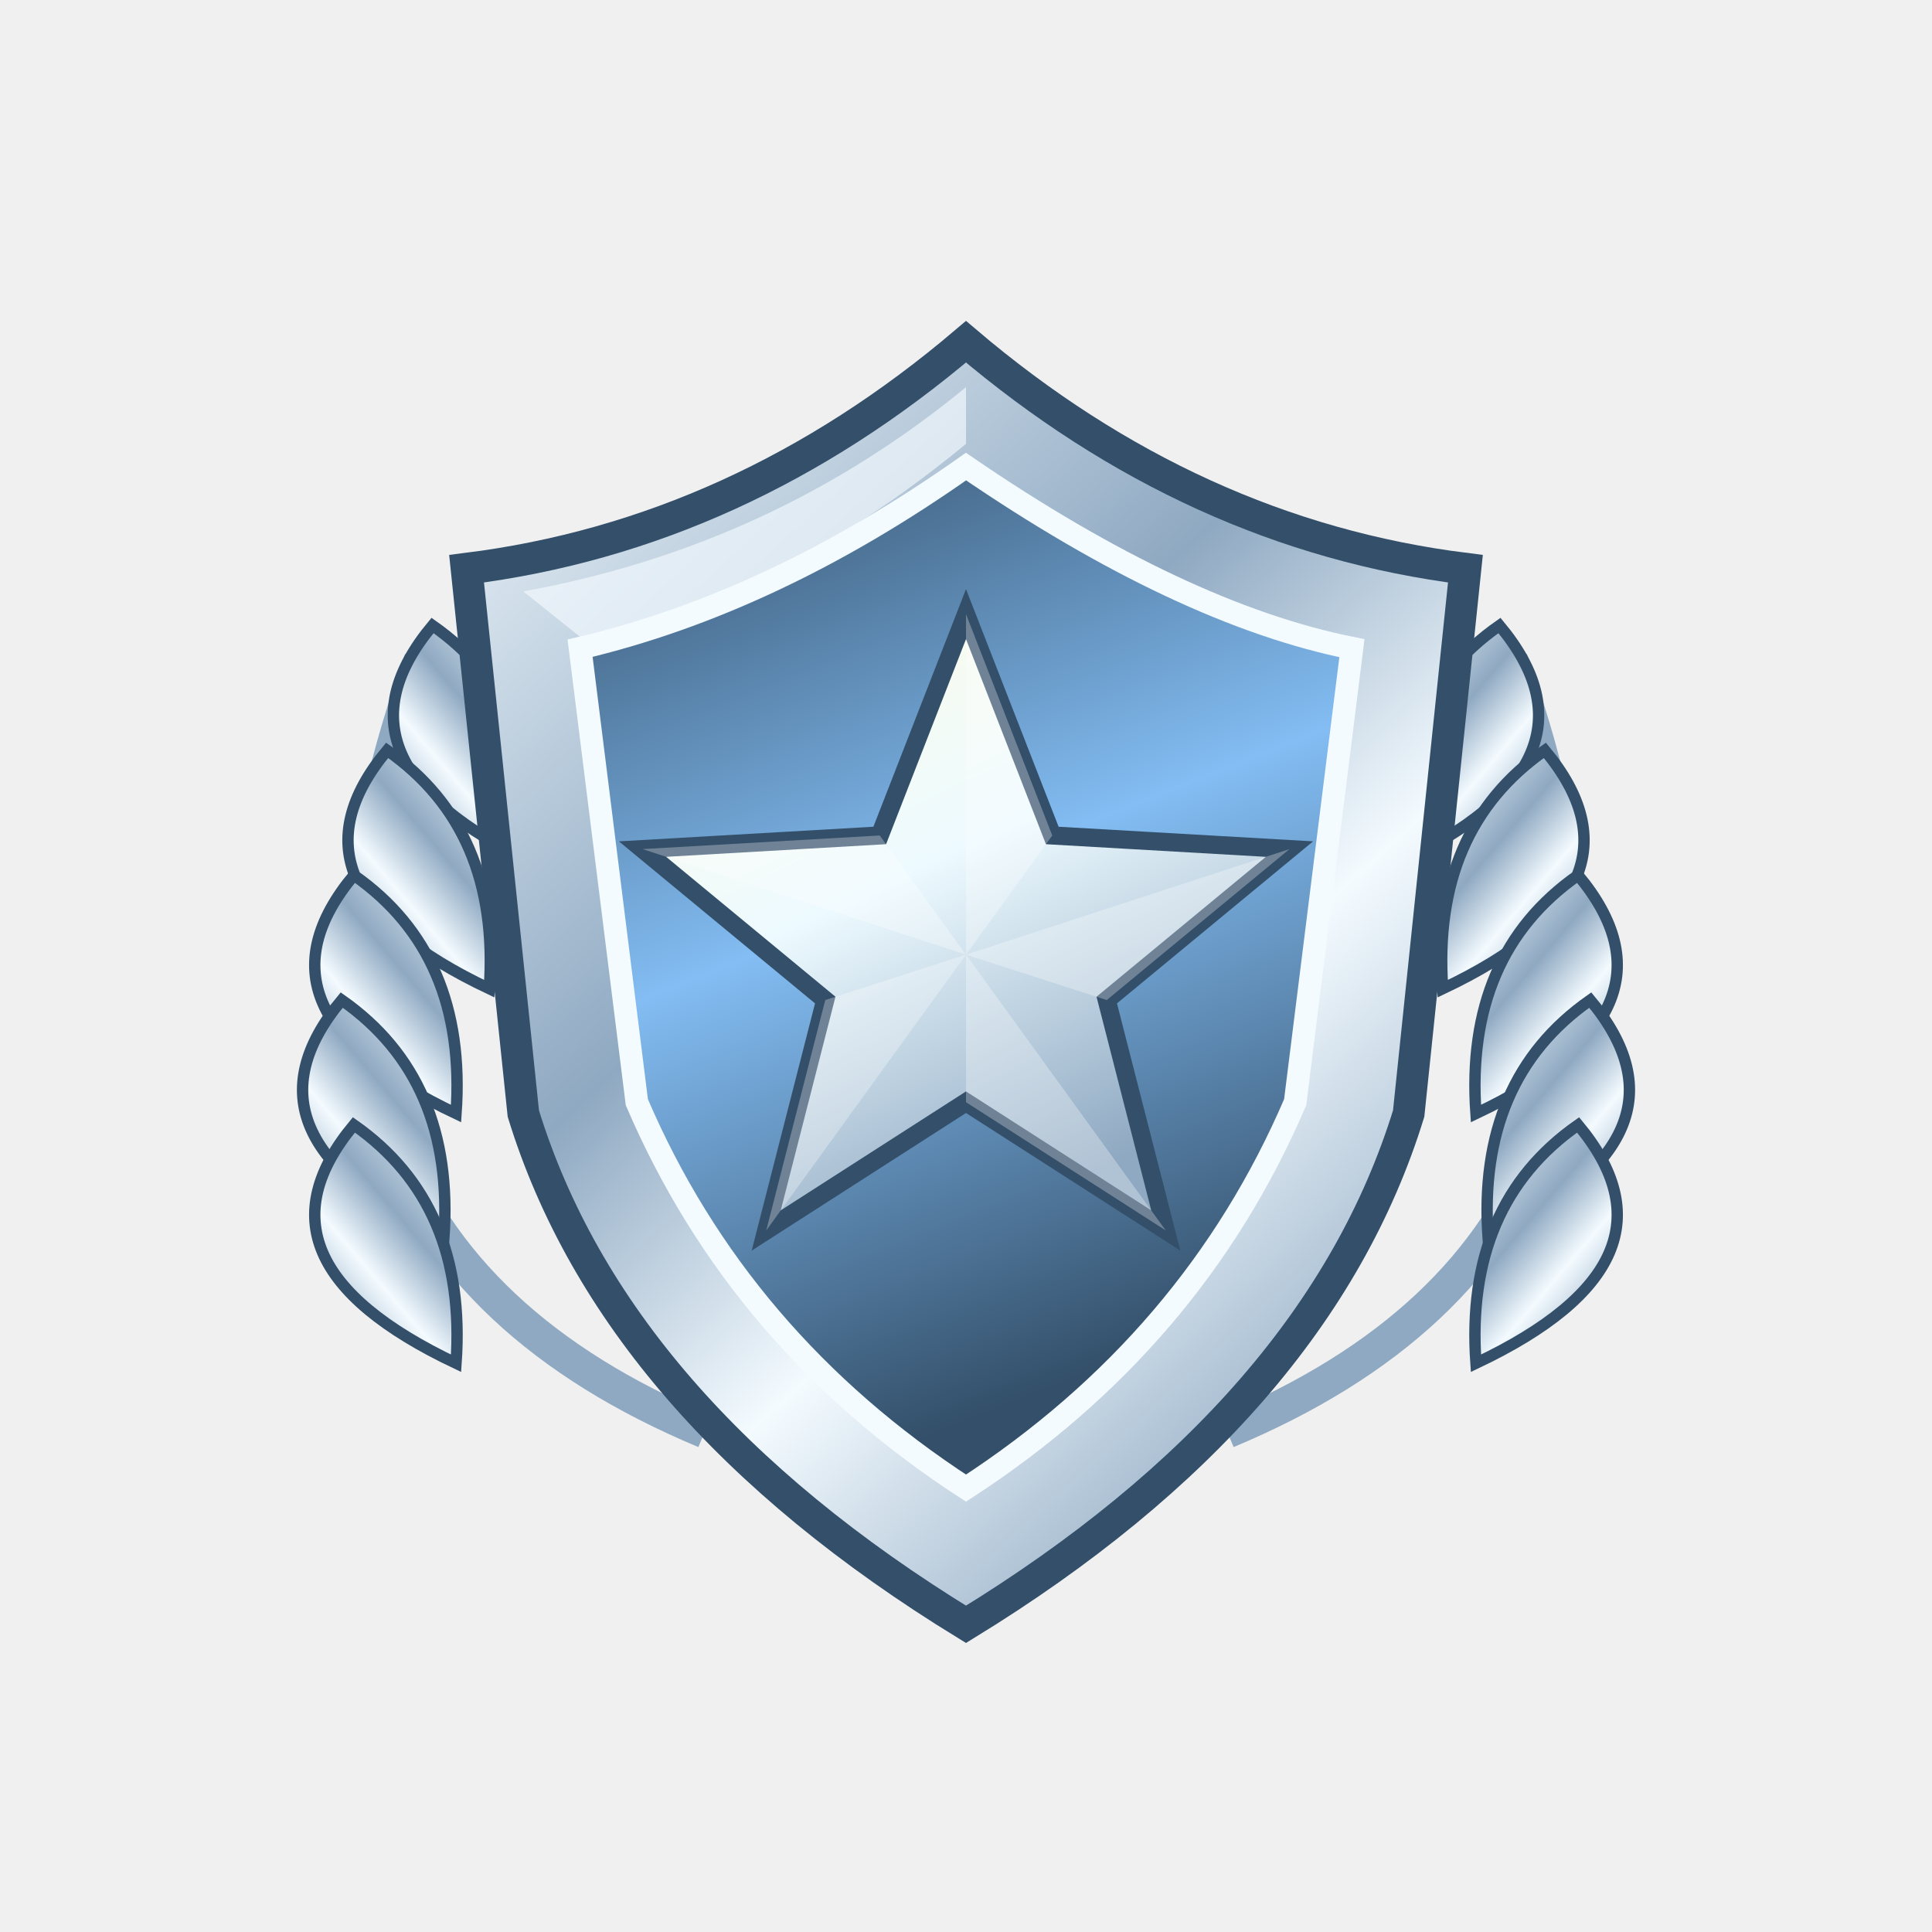
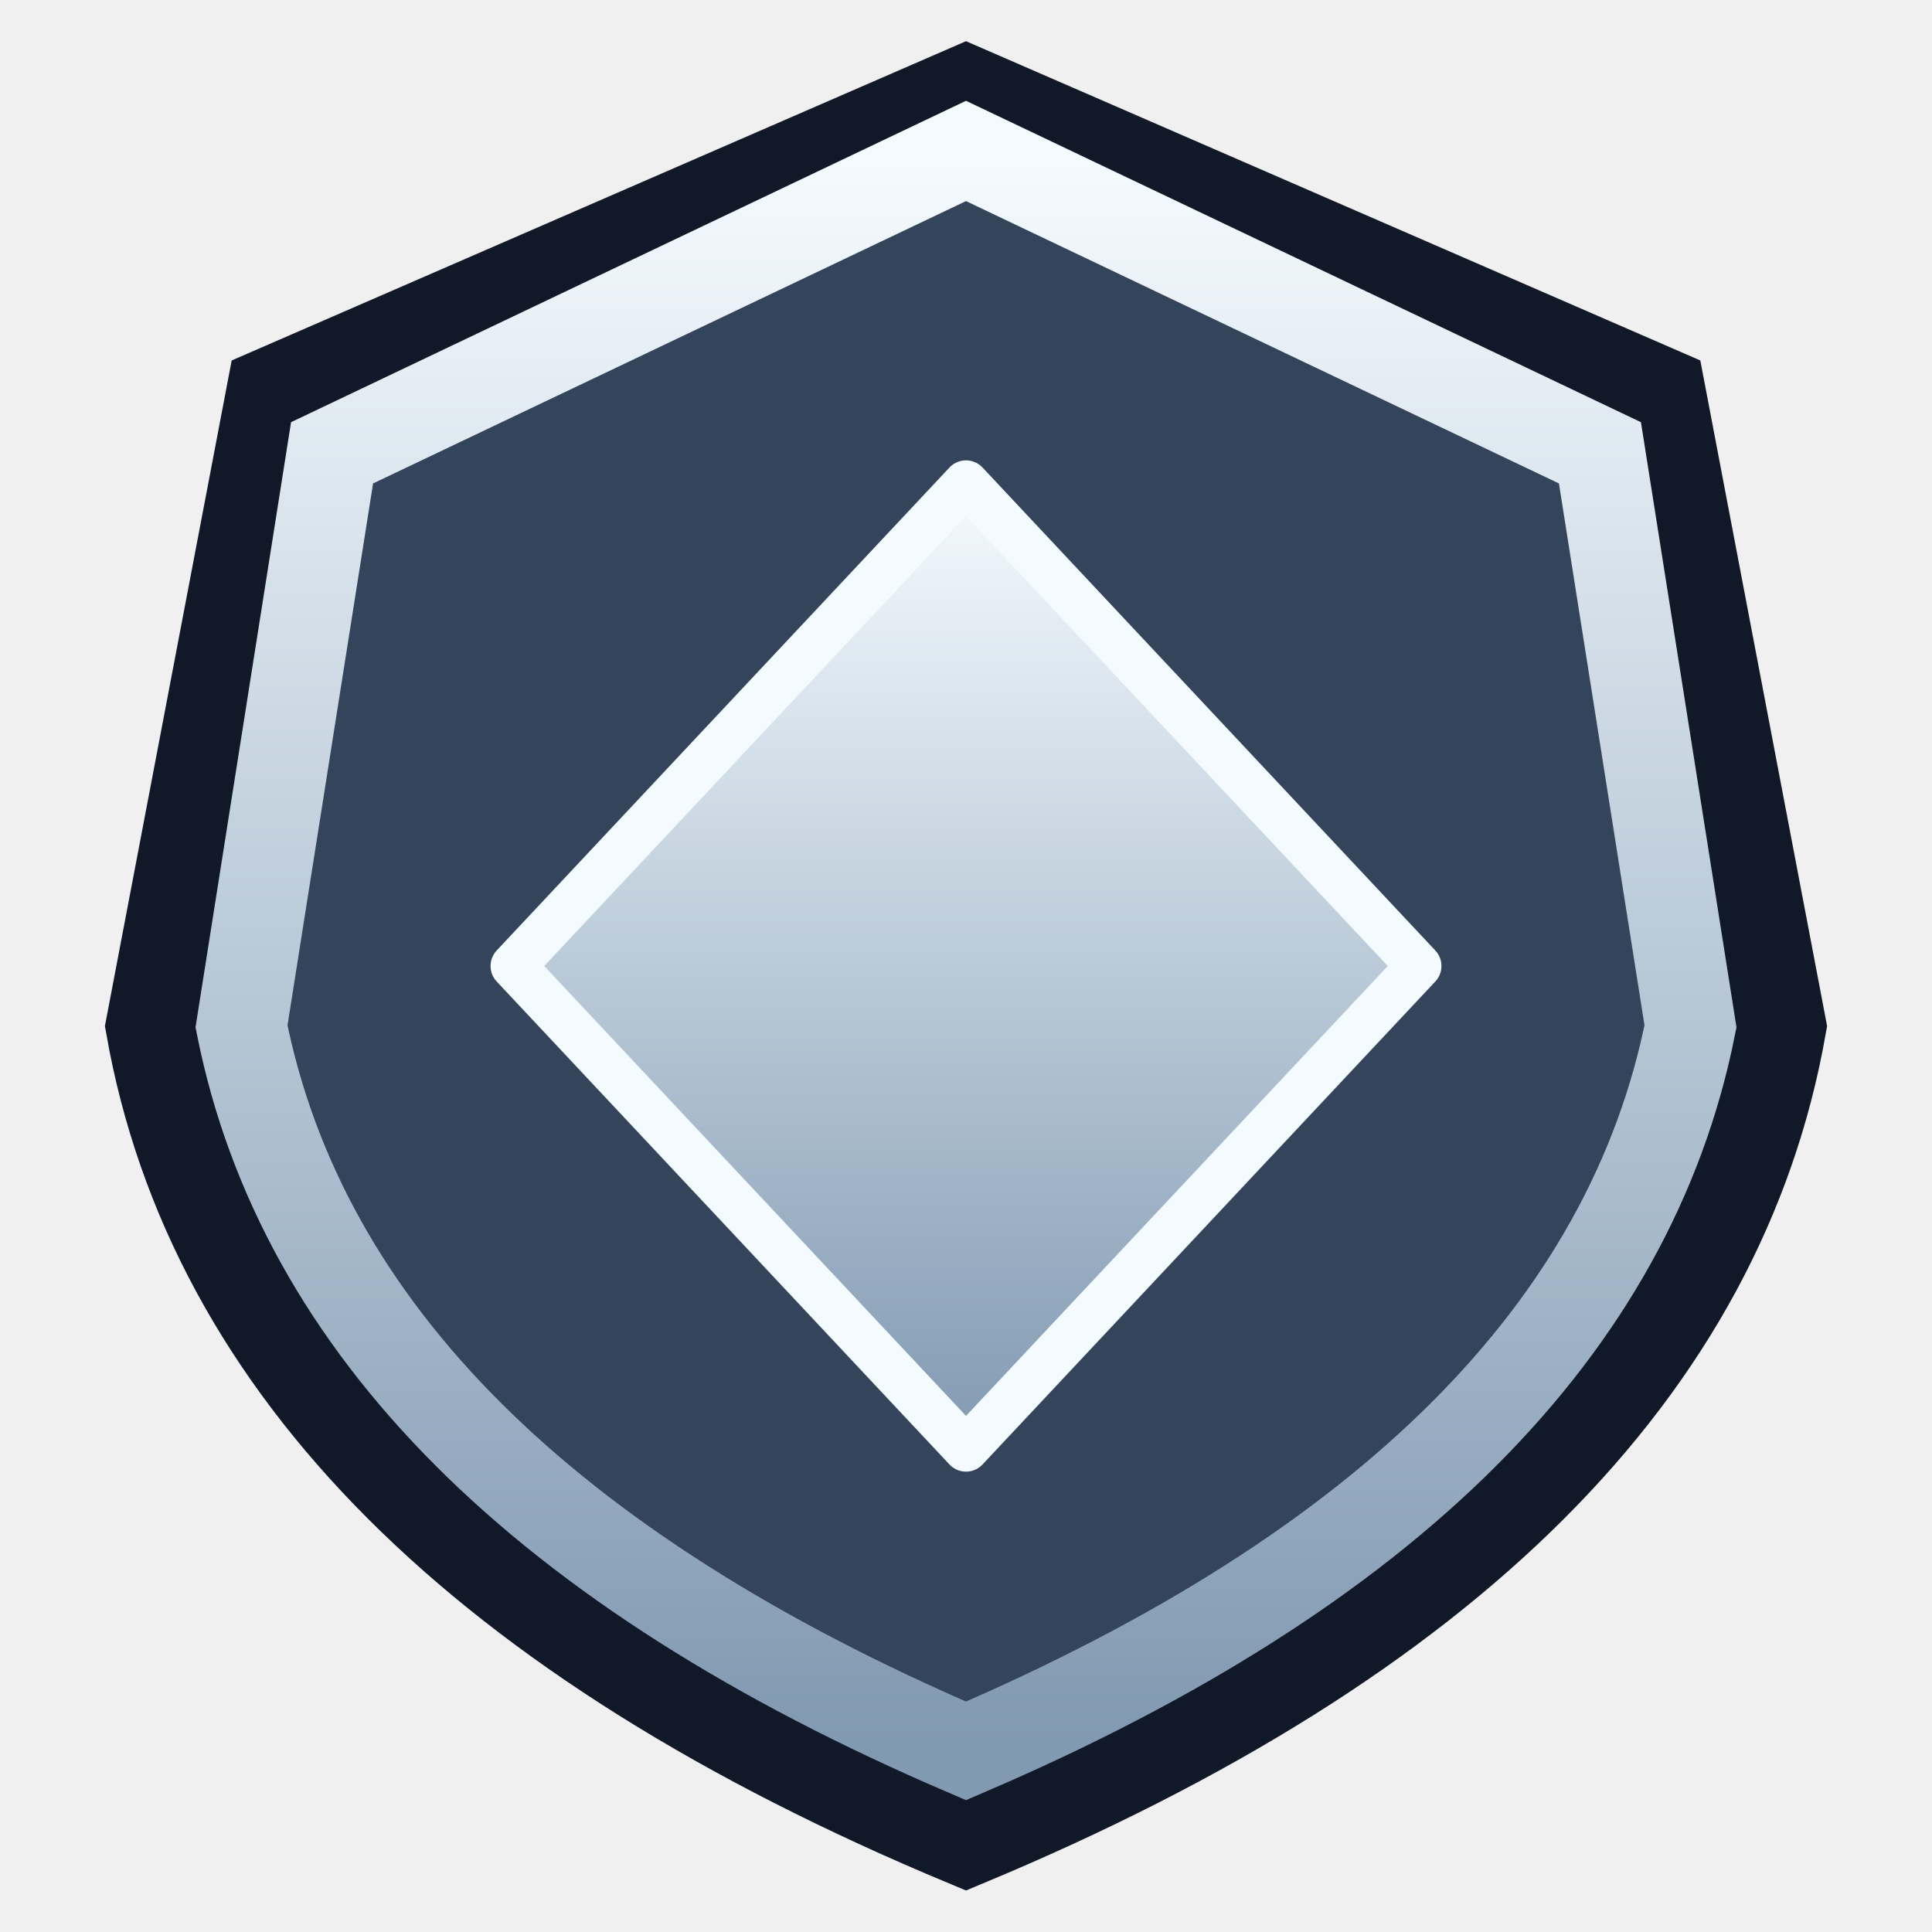
- <svg xmlns="http://www.w3.org/2000/svg" viewBox="0 0 160 160">
+ <svg xmlns="http://www.w3.org/2000/svg" viewBox="0 0 64 64">
  <defs>
-     <linearGradient id="metal" x2=".7" y2="1">
+     <linearGradient id="metal" x2="0" y2="1">
      <stop stop-color="#f4fbff" />
-       <stop offset=".45" stop-color="#8fa9c2" />
-       <stop offset=".7" stop-color="#f4fbff" />
-       <stop offset="1" stop-color="#8fa9c2" />
-     </linearGradient>
-     <linearGradient id="field" x2=".3" y2="1">
-       <stop stop-color="#334f69" />
-       <stop offset=".5" stop-color="#83bdf3" />
-       <stop offset="1" stop-color="#334f69" />
-     </linearGradient>
-     <linearGradient id="star" x2=".5" y2="1">
-       <stop stop-color="#fffde5" />
-       <stop offset=".5" stop-color="#edfaff" />
-       <stop offset="1" stop-color="#8fa9c2" />
+       <stop offset="1" stop-color="#8199b1" />
    </linearGradient>
  </defs>
-   <g transform="translate(80 80) scale(0.94) translate(-80 -80)">
-     <g transform="translate(80 0) scale(-1 1)">
-       <path d="M23 121Q66 103 48 53" fill="none" stroke="#8fa9c2" stroke-width="3" />
-       <path d="M38.0 71Q57.0 62 47.0 50Q37.0 57 38.0 71Z" fill="url(#metal)" stroke="#334f69" stroke-width="1" />
-       <path d="M42.0 82Q61.0 73 51.0 61Q41.0 68 42.0 82Z" fill="url(#metal)" stroke="#334f69" stroke-width="1" />
-       <path d="M44.928 93Q63.928 84 53.928 72Q43.928 79 44.928 93Z" fill="url(#metal)" stroke="#334f69" stroke-width="1" />
-       <path d="M46.0 104Q65.0 95 55.0 83Q45.0 90 46.0 104Z" fill="url(#metal)" stroke="#334f69" stroke-width="1" />
-       <path d="M44.928 115Q63.928 106 53.928 94Q43.928 101 44.928 115Z" fill="url(#metal)" stroke="#334f69" stroke-width="1" />
-     </g>
-     <g transform="translate(80 0) scale(1 1)">
-       <path d="M23 121Q66 103 48 53" fill="none" stroke="#8fa9c2" stroke-width="3" />
-       <path d="M38.0 71Q57.0 62 47.0 50Q37.0 57 38.0 71Z" fill="url(#metal)" stroke="#334f69" stroke-width="1" />
-       <path d="M42.0 82Q61.0 73 51.0 61Q41.0 68 42.0 82Z" fill="url(#metal)" stroke="#334f69" stroke-width="1" />
-       <path d="M44.928 93Q63.928 84 53.928 72Q43.928 79 44.928 93Z" fill="url(#metal)" stroke="#334f69" stroke-width="1" />
-       <path d="M46.0 104Q65.0 95 55.0 83Q45.0 90 46.0 104Z" fill="url(#metal)" stroke="#334f69" stroke-width="1" />
-       <path d="M44.928 115Q63.928 106 53.928 94Q43.928 101 44.928 115Z" fill="url(#metal)" stroke="#334f69" stroke-width="1" />
-     </g>
-     <path d="M80 25Q100 42 124 45L119 93Q111 119 80 138Q49 119 41 93L36 45Q60 42 80 25Z" fill="url(#metal)" stroke="#334f69" stroke-width="2.8" />
-     <path d="M80 36Q99 49 114 52L109 92Q100 113 80 126Q60 113 51 92L46 52Q63 48 80 36Z" fill="url(#field)" stroke="#f4fbff" stroke-width="2" />
-     <polygon points="80.0,49.0 87.6,68.5 108.5,69.7 92.4,83.0 97.6,103.3 80.0,92.0 62.4,103.3 67.6,83.0 51.5,69.7 72.4,68.5" fill="url(#star)" stroke="#334f69" stroke-width="1.6" />
-     <path d="M80 79L80.0 49.0 87.6 68.5Z" fill="#fff" opacity=".3" />
-     <path d="M80 79L108.5 69.7 92.4 83.0Z" fill="#fff" opacity=".3" />
-     <path d="M80 79L97.6 103.3 80.0 92.0Z" fill="#fff" opacity=".3" />
-     <path d="M80 79L62.4 103.3 67.6 83.0Z" fill="#fff" opacity=".3" />
-     <path d="M80 79L51.5 69.7 72.4 68.5Z" fill="#fff" opacity=".3" />
-     <path d="M41 47Q63 43 80 29L80 34Q63 48 46 51" fill="#f4fbff" opacity=".65" />
-   </g>
+   <path d="M32 3 55 13 59 34Q56 51 32 61 8 51 5 34L9 13Z" fill="#34445a" stroke="#111827" stroke-width="3" />
+   <path d="M32 5 53 15 56 34Q53 49 32 58 11 49 8 34L11 15Z" fill="none" stroke="url(#metal)" stroke-width="3" />
+   <path d="M32 16 47 32 32 48 17 32Z" fill="url(#metal)" stroke="#f4fbff" stroke-width="1.5" stroke-linejoin="round" />
</svg>
